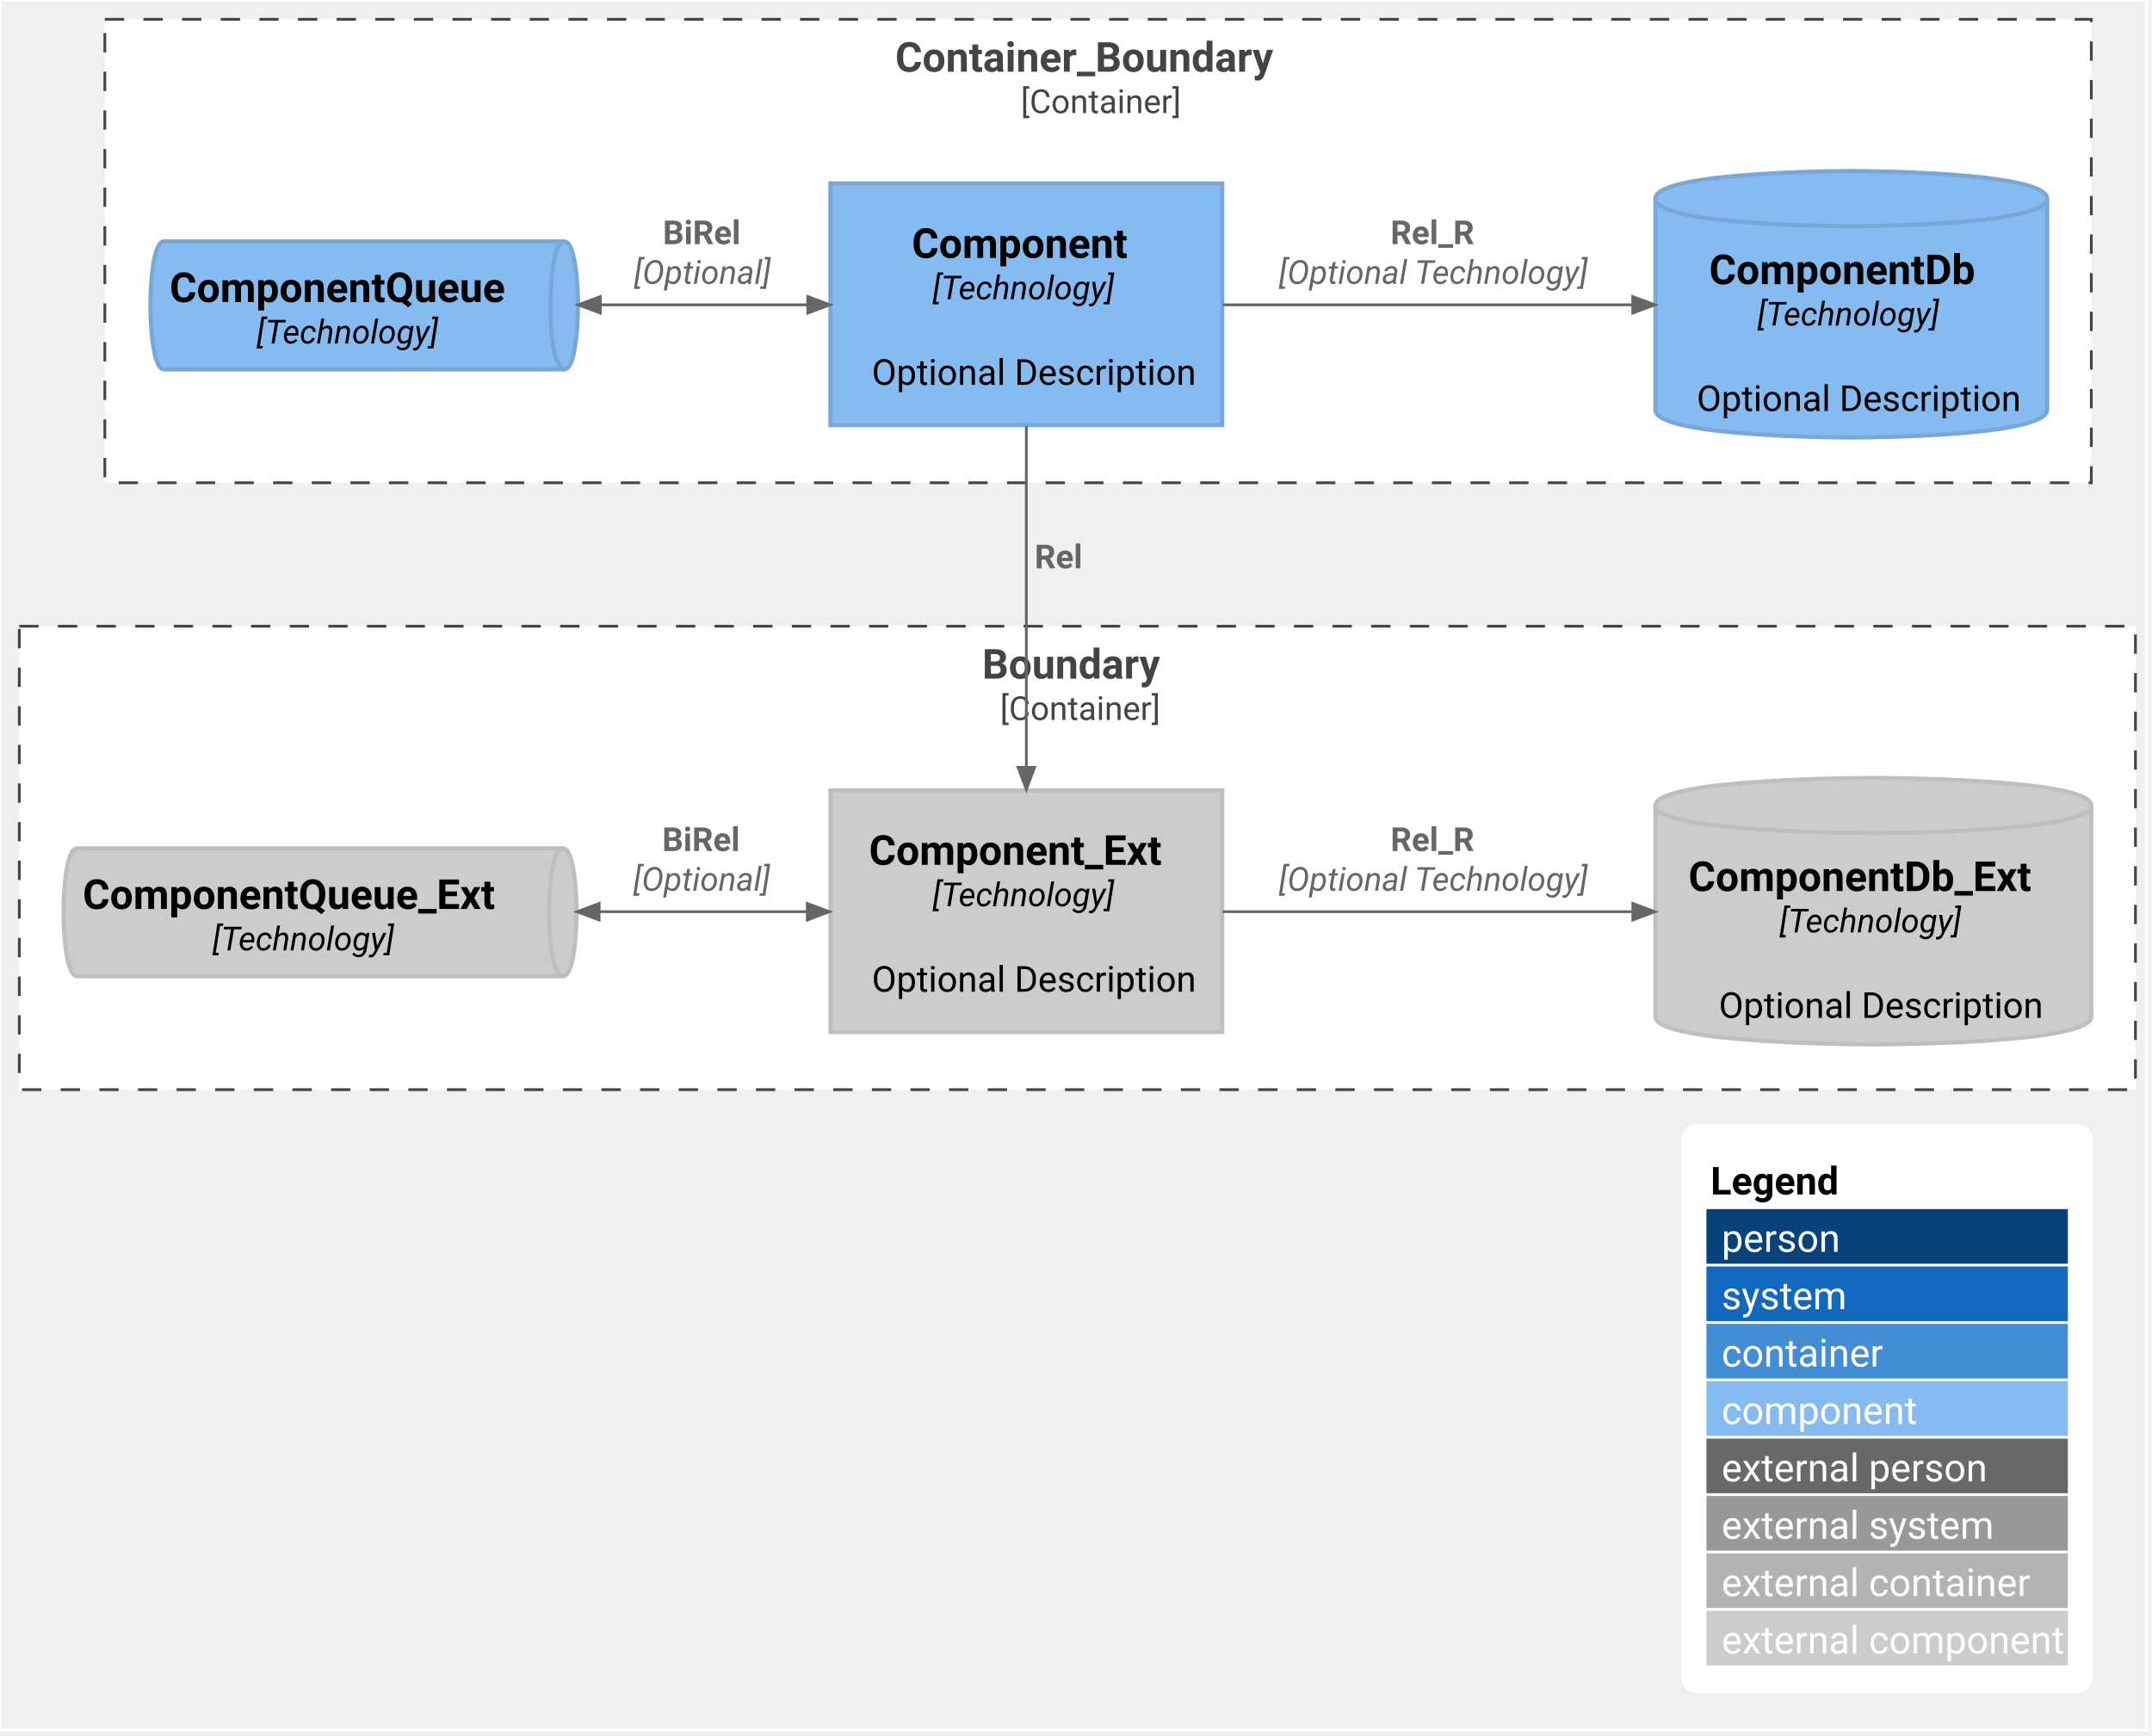
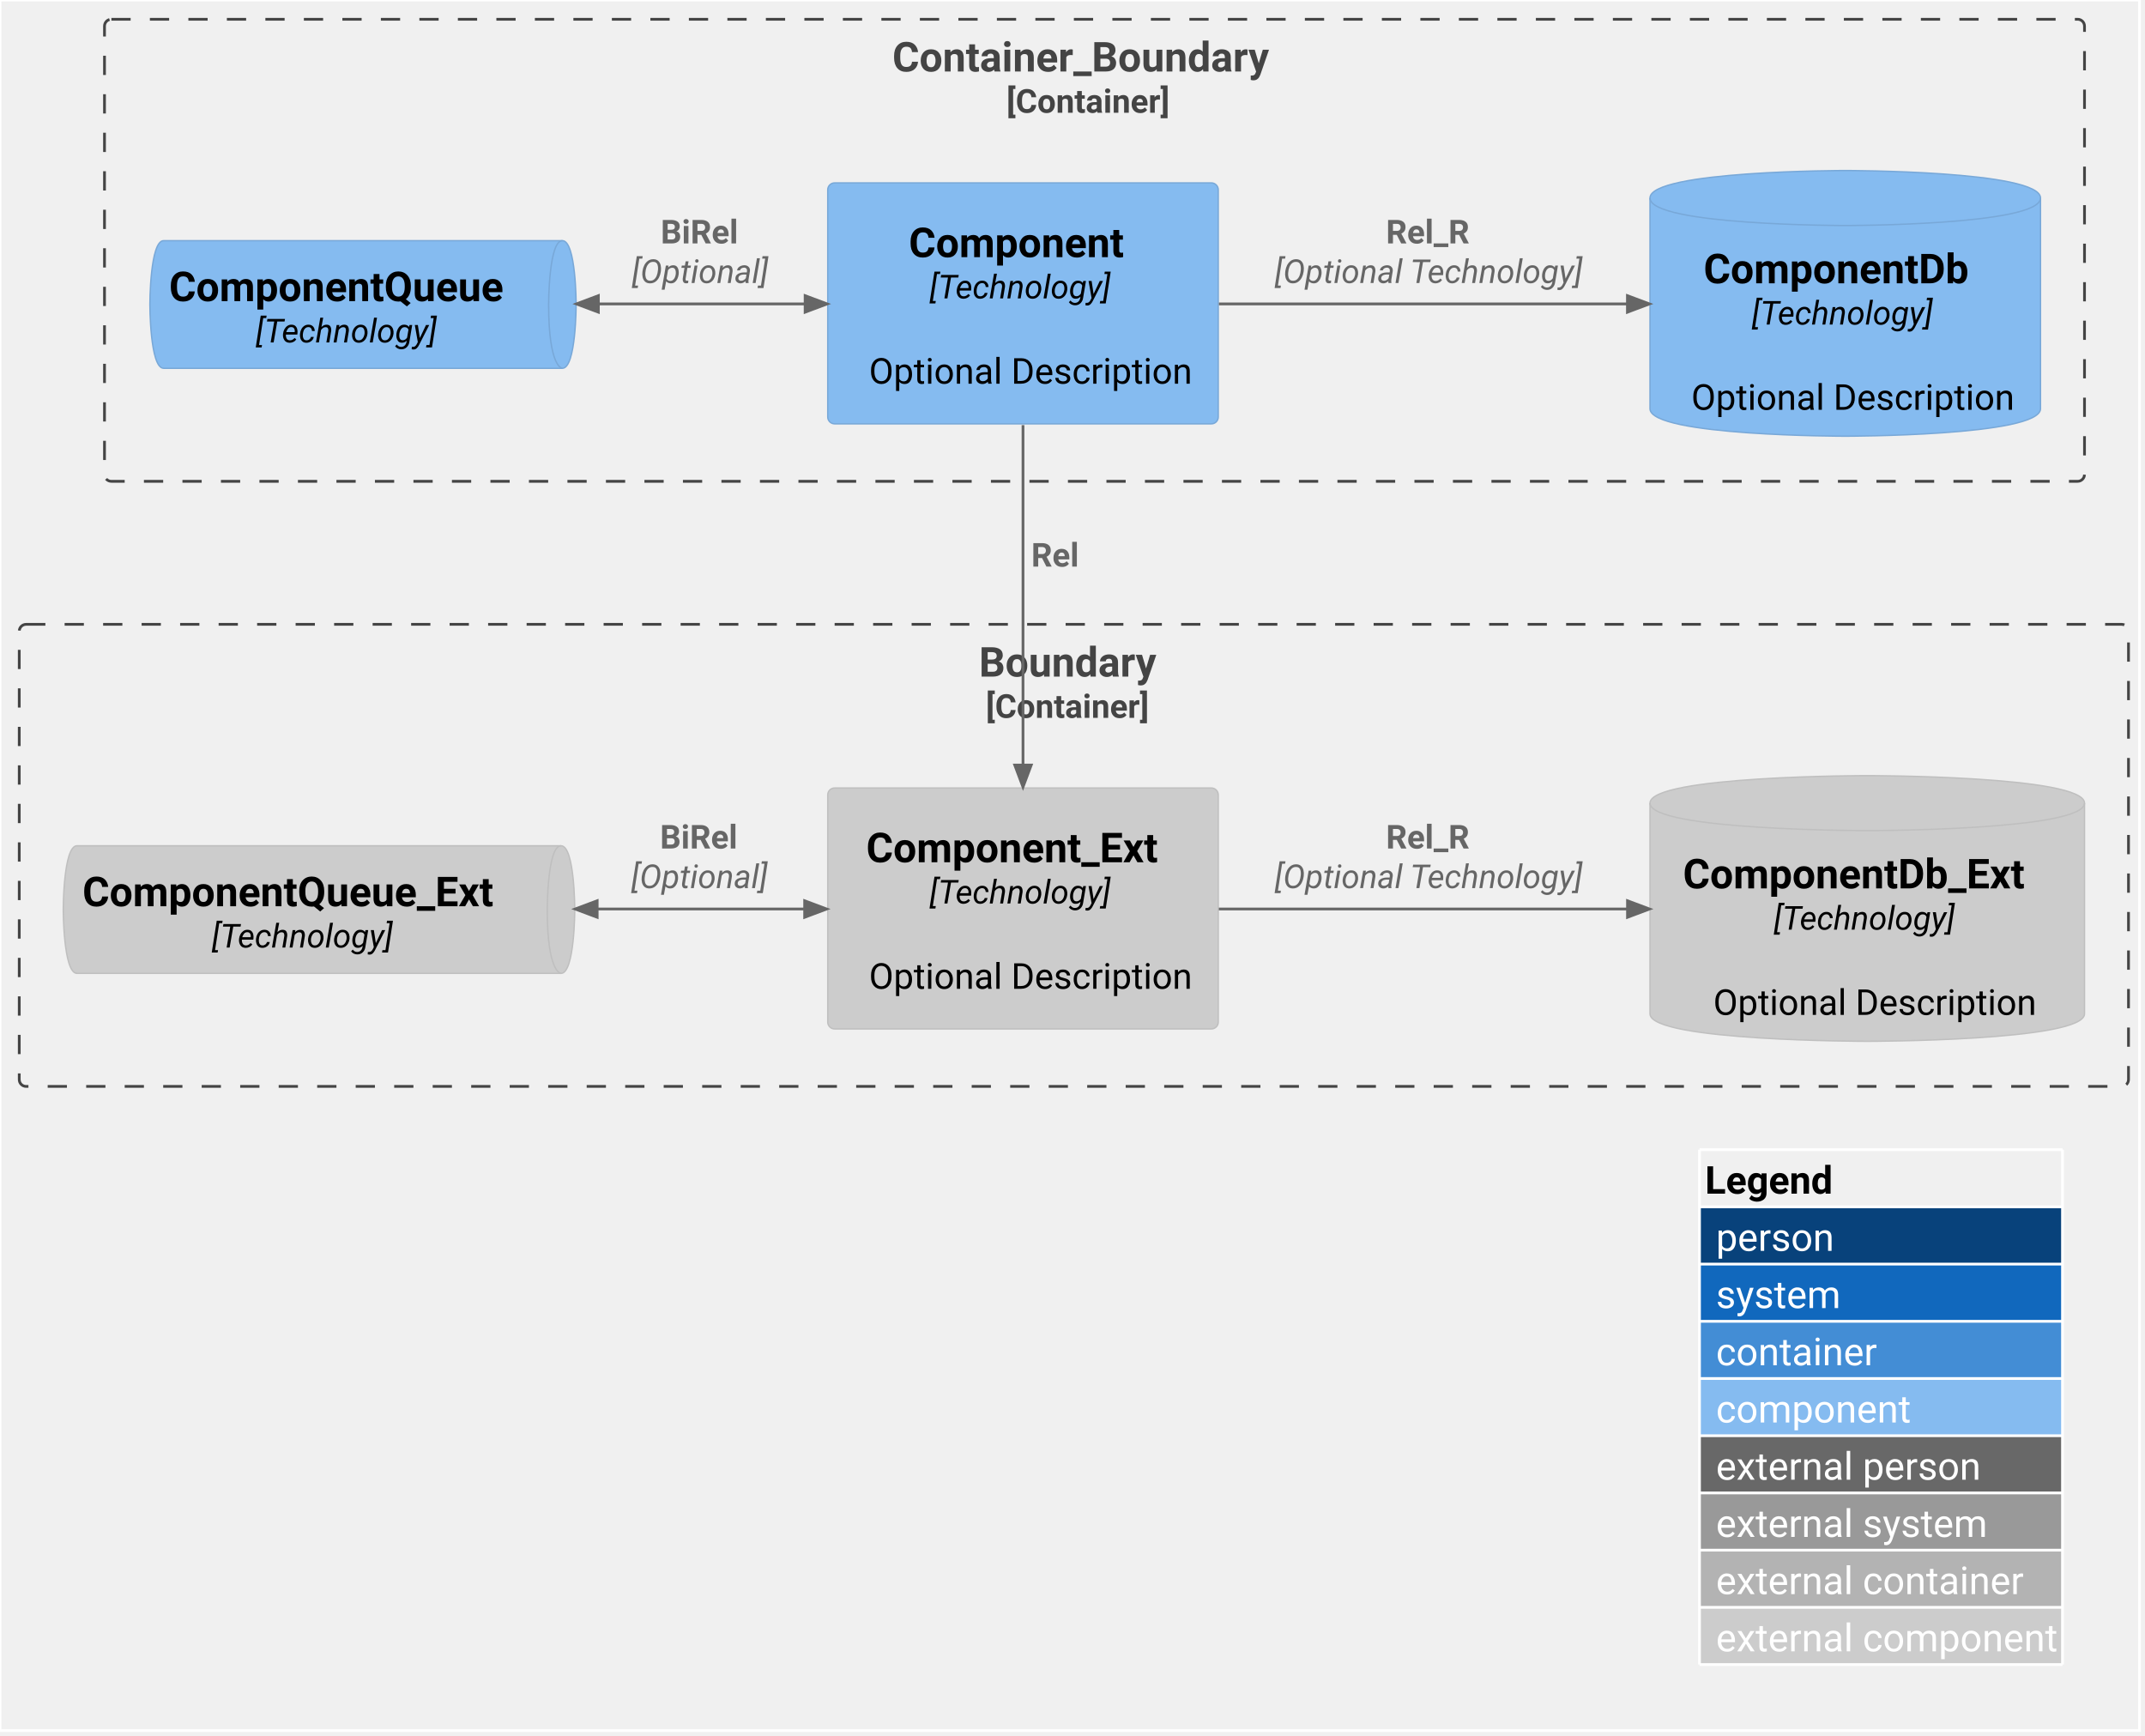
- <svg xmlns="http://www.w3.org/2000/svg" contentScriptType="application/ecmascript" contentStyleType="text/css" height="629px" preserveAspectRatio="none" style="width:780px;height:629px;background:#FFFFFF;" version="1.1" viewBox="0 0 780 629" width="780px" zoomAndPan="magnify">
+ <svg xmlns="http://www.w3.org/2000/svg" contentStyleType="text/css" height="631px" preserveAspectRatio="none" style="width:780px;height:631px;background:#FFFFFF;" version="1.1" viewBox="0 0 780 631" width="780px" zoomAndPan="magnify">
  <defs />
  <g>
-     <rect fill="none" height="627.199" style="stroke:#FFFFFF;stroke-width:1.0;" width="778" x="0" y="0" />
-     <rect fill="#FFFFFF" height="168" style="stroke:#444444;stroke-width:1.0;stroke-dasharray:7.0,7.0;" width="720" x="38" y="7" />
-     <text fill="#444444" font-family="Roboto" font-size="15" font-weight="bold" lengthAdjust="spacing" textLength="147" x="324.5" y="26">Container_Boundary</text>
-     <text fill="#444444" font-family="Roboto" font-size="12" lengthAdjust="spacing" textLength="56" x="370" y="41">[Container]</text>
-     <rect fill="#FFFFFF" height="168" style="stroke:#444444;stroke-width:1.0;stroke-dasharray:7.0,7.0;" width="767" x="7" y="227" />
-     <text fill="#444444" font-family="Roboto" font-size="15" font-weight="bold" lengthAdjust="spacing" textLength="69" x="356" y="246">Boundary</text>
-     <text fill="#444444" font-family="Roboto" font-size="12" lengthAdjust="spacing" textLength="56" x="362.5" y="261">[Container]</text>
-     <rect fill="#85BBF0" height="87.6" style="stroke:#78A8D8;stroke-width:1.5;" width="142" x="301" y="66.5" />
-     <text fill="#000000" font-family="Roboto" font-size="15" font-weight="bold" lengthAdjust="spacing" textLength="83" x="330.5" y="93.5">Component</text>
-     <text fill="#000000" font-family="Roboto" font-size="12" font-style="italic" lengthAdjust="spacing" textLength="68" x="338" y="108.5">[Technology]</text>
-     <text fill="#000000" font-family="Roboto" font-size="13" lengthAdjust="spacing" textLength="0" x="373.5" y="123.9" />
-     <text fill="#000000" font-family="Roboto" font-size="13" lengthAdjust="spacing" textLength="115" x="316" y="139.5">Optional Description</text>
-     <path d="M59.5,87.5 L204.5,87.5 C209.5,87.5 209.5,110.7 209.5,110.7 C209.5,110.7 209.5,133.9 204.5,133.9 L59.5,133.9 C54.5,133.9 54.5,110.7 54.5,110.7 C54.5,110.7 54.5,87.5 59.5,87.5 " fill="#85BBF0" style="stroke:#78A8D8;stroke-width:1.5;" />
-     <path d="M204.5,87.5 C199.5,87.5 199.5,110.7 199.5,110.7 C199.5,133.9 204.5,133.9 204.5,133.9 " fill="none" style="stroke:#78A8D8;stroke-width:1.5;" />
-     <text fill="#000000" font-family="Roboto" font-size="15" font-weight="bold" lengthAdjust="spacing" textLength="131" x="61.5" y="109.5">ComponentQueue</text>
-     <text fill="#000000" font-family="Roboto" font-size="12" font-style="italic" lengthAdjust="spacing" textLength="68" x="93" y="124.5">[Technology]</text>
-     <path d="M600,72 C600,62 671,62 671,62 C671,62 742,62 742,72 L742,148.6 C742,158.6 671,158.6 671,158.6 C671,158.6 600,158.6 600,148.6 L600,72 " fill="#85BBF0" style="stroke:#78A8D8;stroke-width:1.5;" />
-     <path d="M600,72 C600,82 671,82 671,82 C671,82 742,82 742,72 " fill="none" style="stroke:#78A8D8;stroke-width:1.5;" />
-     <text fill="#000000" font-family="Roboto" font-size="15" font-weight="bold" lengthAdjust="spacing" textLength="103" x="619.5" y="103">ComponentDb</text>
-     <text fill="#000000" font-family="Roboto" font-size="12" font-style="italic" lengthAdjust="spacing" textLength="68" x="637" y="118">[Technology]</text>
-     <text fill="#000000" font-family="Roboto" font-size="13" lengthAdjust="spacing" textLength="0" x="672.5" y="133.4" />
-     <text fill="#000000" font-family="Roboto" font-size="13" lengthAdjust="spacing" textLength="115" x="615" y="149">Optional Description</text>
-     <rect fill="#CCCCCC" height="87.6" style="stroke:#BFBFBF;stroke-width:1.5;" width="142" x="301" y="286.5" />
-     <text fill="#000000" font-family="Roboto" font-size="15" font-weight="bold" lengthAdjust="spacing" textLength="114" x="315" y="313.5">Component_Ext</text>
-     <text fill="#000000" font-family="Roboto" font-size="12" font-style="italic" lengthAdjust="spacing" textLength="68" x="338" y="328.5">[Technology]</text>
-     <text fill="#000000" font-family="Roboto" font-size="13" lengthAdjust="spacing" textLength="0" x="373.5" y="343.9" />
-     <text fill="#000000" font-family="Roboto" font-size="13" lengthAdjust="spacing" textLength="115" x="316" y="359.5">Optional Description</text>
-     <path d="M28,307.5 L204,307.5 C209,307.5 209,330.7 209,330.7 C209,330.7 209,353.9 204,353.9 L28,353.9 C23,353.9 23,330.7 23,330.7 C23,330.7 23,307.5 28,307.5 " fill="#CCCCCC" style="stroke:#BFBFBF;stroke-width:1.5;" />
-     <path d="M204,307.5 C199,307.5 199,330.7 199,330.7 C199,353.9 204,353.9 204,353.9 " fill="none" style="stroke:#BFBFBF;stroke-width:1.5;" />
-     <text fill="#000000" font-family="Roboto" font-size="15" font-weight="bold" lengthAdjust="spacing" textLength="162" x="30" y="329.5">ComponentQueue_Ext</text>
-     <text fill="#000000" font-family="Roboto" font-size="12" font-style="italic" lengthAdjust="spacing" textLength="68" x="77" y="344.5">[Technology]</text>
-     <path d="M600,292 C600,282 679,282 679,282 C679,282 758,282 758,292 L758,368.6 C758,378.6 679,378.6 679,378.6 C679,378.6 600,378.6 600,368.6 L600,292 " fill="#CCCCCC" style="stroke:#BFBFBF;stroke-width:1.5;" />
-     <path d="M600,292 C600,302 679,302 679,302 C679,302 758,302 758,292 " fill="none" style="stroke:#BFBFBF;stroke-width:1.5;" />
-     <text fill="#000000" font-family="Roboto" font-size="15" font-weight="bold" lengthAdjust="spacing" textLength="134" x="612" y="323">ComponentDb_Ext</text>
-     <text fill="#000000" font-family="Roboto" font-size="12" font-style="italic" lengthAdjust="spacing" textLength="68" x="645" y="338">[Technology]</text>
-     <text fill="#000000" font-family="Roboto" font-size="13" lengthAdjust="spacing" textLength="0" x="680.5" y="353.4" />
-     <text fill="#000000" font-family="Roboto" font-size="13" lengthAdjust="spacing" textLength="115" x="623" y="369">Optional Description</text>
-     <path d="M443.24,110.5 C487.89,110.5 545.5,110.5 591.61,110.5 " fill="none" id="component1-to-cdb" style="stroke:#666666;stroke-width:1.0;" />
-     <polygon fill="#666666" points="599.79,110.5,591.79,107.5,591.79,113.5,599.79,110.5" style="stroke:#666666;stroke-width:1.0;" />
-     <text fill="#666666" font-family="Roboto" font-size="12" font-weight="bold" lengthAdjust="spacing" textLength="35" x="504" y="88.5">Rel_R</text>
-     <text fill="#666666" font-family="Roboto" font-size="12" font-style="italic" lengthAdjust="spacing" textLength="116" x="463.5" y="102.9">[Optional Technology]</text>
-     <path d="M217.93,110.5 C242.32,110.5 268.76,110.5 292.74,110.5 " fill="none" id="cqueue-component1" style="stroke:#666666;stroke-width:1.0;" />
-     <polygon fill="#666666" points="300.77,110.5,292.77,107.5,292.77,113.5,300.77,110.5" style="stroke:#666666;stroke-width:1.0;" />
-     <polygon fill="#666666" points="209.59,110.5,217.59,113.5,217.59,107.5,209.59,110.5" style="stroke:#666666;stroke-width:1.0;" />
-     <text fill="#666666" font-family="Roboto" font-size="12" font-weight="bold" lengthAdjust="spacing" textLength="30" x="240.25" y="88.5">BiRel</text>
-     <text fill="#666666" font-family="Roboto" font-size="12" font-style="italic" lengthAdjust="spacing" textLength="51" x="229.75" y="102.9">[Optional]</text>
-     <path d="M443.2,330.5 C487.49,330.5 544.76,330.5 591.76,330.5 " fill="none" id="component2-to-cdb2" style="stroke:#666666;stroke-width:1.0;" />
-     <polygon fill="#666666" points="599.82,330.5,591.82,327.5,591.82,333.5,599.82,330.5" style="stroke:#666666;stroke-width:1.0;" />
-     <text fill="#666666" font-family="Roboto" font-size="12" font-weight="bold" lengthAdjust="spacing" textLength="35" x="504" y="308.5">Rel_R</text>
-     <text fill="#666666" font-family="Roboto" font-size="12" font-style="italic" lengthAdjust="spacing" textLength="116" x="463.5" y="322.9">[Optional Technology]</text>
-     <path d="M217.34,330.5 C242.26,330.5 268.59,330.5 292.32,330.5 " fill="none" id="cqueue2-component2" style="stroke:#666666;stroke-width:1.0;" />
-     <polygon fill="#666666" points="300.6,330.5,292.6,327.5,292.6,333.5,300.6,330.5" style="stroke:#666666;stroke-width:1.0;" />
-     <polygon fill="#666666" points="209.15,330.5,217.15,333.5,217.15,327.5,209.15,330.5" style="stroke:#666666;stroke-width:1.0;" />
-     <text fill="#666666" font-family="Roboto" font-size="12" font-weight="bold" lengthAdjust="spacing" textLength="30" x="240" y="308.5">BiRel</text>
-     <text fill="#666666" font-family="Roboto" font-size="12" font-style="italic" lengthAdjust="spacing" textLength="51" x="229.5" y="322.9">[Optional]</text>
-     <path d="M372,154.57 C372,189.99 372,240.28 372,277.85 " fill="none" id="component1-to-component2" style="stroke:#666666;stroke-width:1.0;" />
-     <polygon fill="#666666" points="372,286.15,375,278.15,369,278.15,372,286.15" style="stroke:#666666;stroke-width:1.0;" />
-     <text fill="#666666" font-family="Roboto" font-size="12" font-weight="bold" lengthAdjust="spacing" textLength="19" x="375" y="206">Rel</text>
-     <rect fill="#FFFFFF" height="205.199" rx="5" ry="5" style="stroke:#FFFFFF;stroke-width:1.0;" width="148" x="610" y="408" />
-     <text fill="#000000" font-family="Roboto" font-size="14" font-weight="bold" lengthAdjust="spacing" textLength="52" x="620" y="433">Legend</text>
-     <text fill="#FFFFFF" font-family="Roboto" font-size="14" lengthAdjust="spacing" textLength="0" x="676" y="433" />
-     <rect fill="#08427B" height="20.8" style="stroke:none;stroke-width:1.0;" width="132" x="618" y="437.8" />
-     <text fill="#FFFFFF" font-family="Roboto" font-size="14" lengthAdjust="spacing" textLength="42" x="624" y="453.8">person</text>
-     <rect fill="#1168BD" height="20.8" style="stroke:none;stroke-width:1.0;" width="132" x="618" y="458.6" />
-     <text fill="#FFFFFF" font-family="Roboto" font-size="14" lengthAdjust="spacing" textLength="43" x="624" y="474.6">system</text>
-     <rect fill="#438DD5" height="20.8" style="stroke:none;stroke-width:1.0;" width="132" x="618" y="479.4" />
-     <text fill="#FFFFFF" font-family="Roboto" font-size="14" lengthAdjust="spacing" textLength="57" x="624" y="495.4">container</text>
-     <rect fill="#85BBF0" height="20.8" style="stroke:none;stroke-width:1.0;" width="132" x="618" y="500.2" />
-     <text fill="#FFFFFF" font-family="Roboto" font-size="14" lengthAdjust="spacing" textLength="67" x="624" y="516.2">component</text>
-     <rect fill="#686868" height="20.8" style="stroke:none;stroke-width:1.0;" width="132" x="618" y="521" />
-     <text fill="#FFFFFF" font-family="Roboto" font-size="14" lengthAdjust="spacing" textLength="95" x="624" y="537">external person</text>
-     <rect fill="#999999" height="20.8" style="stroke:none;stroke-width:1.0;" width="132" x="618" y="541.8" />
-     <text fill="#FFFFFF" font-family="Roboto" font-size="14" lengthAdjust="spacing" textLength="96" x="624" y="557.799">external system</text>
-     <rect fill="#B3B3B3" height="20.8" style="stroke:none;stroke-width:1.0;" width="132" x="618" y="562.6" />
-     <text fill="#FFFFFF" font-family="Roboto" font-size="14" lengthAdjust="spacing" textLength="110" x="624" y="578.599">external container</text>
-     <rect fill="#CCCCCC" height="20.8" style="stroke:none;stroke-width:1.0;" width="132" x="618" y="583.399" />
-     <text fill="#FFFFFF" font-family="Roboto" font-size="14" lengthAdjust="spacing" textLength="120" x="624" y="599.399">external component</text>
-     <line style="stroke:#FFFFFF;stroke-width:1.0;" x1="618" x2="750" y1="417" y2="417" />
-     <line style="stroke:#FFFFFF;stroke-width:1.0;" x1="618" x2="750" y1="437.8" y2="437.8" />
-     <line style="stroke:#FFFFFF;stroke-width:1.0;" x1="618" x2="750" y1="458.6" y2="458.6" />
-     <line style="stroke:#FFFFFF;stroke-width:1.0;" x1="618" x2="750" y1="479.4" y2="479.4" />
-     <line style="stroke:#FFFFFF;stroke-width:1.0;" x1="618" x2="750" y1="500.2" y2="500.2" />
-     <line style="stroke:#FFFFFF;stroke-width:1.0;" x1="618" x2="750" y1="521" y2="521" />
-     <line style="stroke:#FFFFFF;stroke-width:1.0;" x1="618" x2="750" y1="541.8" y2="541.8" />
-     <line style="stroke:#FFFFFF;stroke-width:1.0;" x1="618" x2="750" y1="562.6" y2="562.6" />
-     <line style="stroke:#FFFFFF;stroke-width:1.0;" x1="618" x2="750" y1="583.399" y2="583.399" />
-     <line style="stroke:#FFFFFF;stroke-width:1.0;" x1="618" x2="750" y1="604.199" y2="604.199" />
-     <line style="stroke:#FFFFFF;stroke-width:1.0;" x1="618" x2="618" y1="417" y2="604.199" />
-     <line style="stroke:#FFFFFF;stroke-width:1.0;" x1="750" x2="750" y1="417" y2="604.199" />
+     <rect fill="none" height="629.199" style="stroke:#FFFFFF;stroke-width:1.0;" width="778" x="0" y="0" />
+     <g id="cluster_boundary1">
+       <rect height="168" rx="2.5" ry="2.5" style="stroke:#444444;stroke-width:1.0;fill:none;stroke-dasharray:7.0,7.0;" width="720" x="38" y="7" />
+       <text fill="#444444" font-family="Roboto" font-size="15" font-weight="bold" lengthAdjust="spacing" textLength="147" x="324.5" y="26">Container_Boundary</text>
+       <text fill="#444444" font-family="Roboto" font-size="12" font-weight="bold" lengthAdjust="spacing" textLength="64" x="366" y="41">[Container]</text>
+     </g>
+     <g id="cluster_boundary2">
+       <rect height="168" rx="2.5" ry="2.5" style="stroke:#444444;stroke-width:1.0;fill:none;stroke-dasharray:7.0,7.0;" width="767" x="7" y="227" />
+       <text fill="#444444" font-family="Roboto" font-size="15" font-weight="bold" lengthAdjust="spacing" textLength="69" x="356" y="246">Boundary</text>
+       <text fill="#444444" font-family="Roboto" font-size="12" font-weight="bold" lengthAdjust="spacing" textLength="64" x="358.5" y="261">[Container]</text>
+     </g>
+     <g id="elem_component1">
+       <rect fill="#85BBF0" height="87.6" rx="2.5" ry="2.5" style="stroke:#78A8D8;stroke-width:0.5;" width="142" x="301" y="66.5" />
+       <text fill="#000000" font-family="Roboto" font-size="15" font-weight="bold" lengthAdjust="spacing" textLength="83" x="330.5" y="93.5">Component</text>
+       <text fill="#000000" font-family="Roboto" font-size="12" font-style="italic" lengthAdjust="spacing" textLength="68" x="338" y="108.5">[Technology]</text>
+       <text fill="#000000" font-family="Roboto" font-size="13" lengthAdjust="spacing" textLength="4" x="370.5" y="123.9"> </text>
+       <text fill="#000000" font-family="Roboto" font-size="13" lengthAdjust="spacing" textLength="115" x="316" y="139.5">Optional Description</text>
+     </g>
+     <g id="elem_cqueue">
+       <path d="M59.5,87.5 L204.5,87.5 C209.5,87.5 209.5,110.7 209.5,110.7 C209.5,110.7 209.5,133.9 204.5,133.9 L59.5,133.9 C54.5,133.9 54.5,110.7 54.5,110.7 C54.5,110.7 54.5,87.5 59.5,87.5 " fill="#85BBF0" style="stroke:#78A8D8;stroke-width:0.5;" />
+       <path d="M204.5,87.5 C199.5,87.5 199.5,110.7 199.5,110.7 C199.5,133.9 204.5,133.9 204.5,133.9 " fill="none" style="stroke:#78A8D8;stroke-width:0.5;" />
+       <text fill="#000000" font-family="Roboto" font-size="15" font-weight="bold" lengthAdjust="spacing" textLength="131" x="61.5" y="109.5">ComponentQueue</text>
+       <text fill="#000000" font-family="Roboto" font-size="12" font-style="italic" lengthAdjust="spacing" textLength="68" x="93" y="124.5">[Technology]</text>
+     </g>
+     <g id="elem_cdb">
+       <path d="M600,72 C600,62 671,62 671,62 C671,62 742,62 742,72 L742,148.6 C742,158.6 671,158.6 671,158.6 C671,158.6 600,158.6 600,148.6 L600,72 " fill="#85BBF0" style="stroke:#78A8D8;stroke-width:0.5;" />
+       <path d="M600,72 C600,82 671,82 671,82 C671,82 742,82 742,72 " fill="none" style="stroke:#78A8D8;stroke-width:0.5;" />
+       <text fill="#000000" font-family="Roboto" font-size="15" font-weight="bold" lengthAdjust="spacing" textLength="103" x="619.5" y="103">ComponentDb</text>
+       <text fill="#000000" font-family="Roboto" font-size="12" font-style="italic" lengthAdjust="spacing" textLength="68" x="637" y="118">[Technology]</text>
+       <text fill="#000000" font-family="Roboto" font-size="13" lengthAdjust="spacing" textLength="4" x="669.5" y="133.4"> </text>
+       <text fill="#000000" font-family="Roboto" font-size="13" lengthAdjust="spacing" textLength="115" x="615" y="149">Optional Description</text>
+     </g>
+     <g id="elem_component2">
+       <rect fill="#CCCCCC" height="87.6" rx="2.5" ry="2.5" style="stroke:#BFBFBF;stroke-width:0.5;" width="142" x="301" y="286.5" />
+       <text fill="#000000" font-family="Roboto" font-size="15" font-weight="bold" lengthAdjust="spacing" textLength="114" x="315" y="313.5">Component_Ext</text>
+       <text fill="#000000" font-family="Roboto" font-size="12" font-style="italic" lengthAdjust="spacing" textLength="68" x="338" y="328.5">[Technology]</text>
+       <text fill="#000000" font-family="Roboto" font-size="13" lengthAdjust="spacing" textLength="4" x="370.5" y="343.9"> </text>
+       <text fill="#000000" font-family="Roboto" font-size="13" lengthAdjust="spacing" textLength="115" x="316" y="359.5">Optional Description</text>
+     </g>
+     <g id="elem_cqueue2">
+       <path d="M28,307.5 L204,307.5 C209,307.5 209,330.7 209,330.7 C209,330.7 209,353.9 204,353.9 L28,353.9 C23,353.9 23,330.7 23,330.7 C23,330.7 23,307.5 28,307.5 " fill="#CCCCCC" style="stroke:#BFBFBF;stroke-width:0.5;" />
+       <path d="M204,307.5 C199,307.5 199,330.7 199,330.7 C199,353.9 204,353.9 204,353.9 " fill="none" style="stroke:#BFBFBF;stroke-width:0.5;" />
+       <text fill="#000000" font-family="Roboto" font-size="15" font-weight="bold" lengthAdjust="spacing" textLength="162" x="30" y="329.5">ComponentQueue_Ext</text>
+       <text fill="#000000" font-family="Roboto" font-size="12" font-style="italic" lengthAdjust="spacing" textLength="68" x="77" y="344.5">[Technology]</text>
+     </g>
+     <g id="elem_cdb2">
+       <path d="M600,292 C600,282 679,282 679,282 C679,282 758,282 758,292 L758,368.6 C758,378.6 679,378.6 679,378.6 C679,378.6 600,378.6 600,368.6 L600,292 " fill="#CCCCCC" style="stroke:#BFBFBF;stroke-width:0.5;" />
+       <path d="M600,292 C600,302 679,302 679,302 C679,302 758,302 758,292 " fill="none" style="stroke:#BFBFBF;stroke-width:0.5;" />
+       <text fill="#000000" font-family="Roboto" font-size="15" font-weight="bold" lengthAdjust="spacing" textLength="134" x="612" y="323">ComponentDb_Ext</text>
+       <text fill="#000000" font-family="Roboto" font-size="12" font-style="italic" lengthAdjust="spacing" textLength="68" x="645" y="338">[Technology]</text>
+       <text fill="#000000" font-family="Roboto" font-size="13" lengthAdjust="spacing" textLength="4" x="677.5" y="353.4"> </text>
+       <text fill="#000000" font-family="Roboto" font-size="13" lengthAdjust="spacing" textLength="115" x="623" y="369">Optional Description</text>
+     </g>
+     <g id="link_component1_cdb">
+       <path d="M443.24,110.5 C487.89,110.5 545.5,110.5 591.61,110.5 " fill="none" id="component1-to-cdb" style="stroke:#666666;stroke-width:1.0;" />
+       <polygon fill="#666666" points="599.79,110.5,591.79,107.5,591.79,113.5,599.79,110.5" style="stroke:#666666;stroke-width:1.0;" />
+       <text fill="#666666" font-family="Roboto" font-size="12" font-weight="bold" lengthAdjust="spacing" textLength="35" x="504" y="88.5">Rel_R</text>
+       <text fill="#666666" font-family="Roboto" font-size="12" font-style="italic" lengthAdjust="spacing" textLength="116" x="463.5" y="102.9">[Optional Technology]</text>
+     </g>
+     <g id="link_cqueue_component1">
+       <path d="M217.93,110.5 C242.32,110.5 268.76,110.5 292.74,110.5 " fill="none" id="cqueue-component1" style="stroke:#666666;stroke-width:1.0;" />
+       <polygon fill="#666666" points="300.77,110.5,292.77,107.5,292.77,113.5,300.77,110.5" style="stroke:#666666;stroke-width:1.0;" />
+       <polygon fill="#666666" points="209.59,110.5,217.59,113.5,217.59,107.5,209.59,110.5" style="stroke:#666666;stroke-width:1.0;" />
+       <text fill="#666666" font-family="Roboto" font-size="12" font-weight="bold" lengthAdjust="spacing" textLength="30" x="240.25" y="88.5">BiRel</text>
+       <text fill="#666666" font-family="Roboto" font-size="12" font-style="italic" lengthAdjust="spacing" textLength="51" x="229.75" y="102.9">[Optional]</text>
+     </g>
+     <g id="link_component2_cdb2">
+       <path d="M443.2,330.5 C487.49,330.5 544.76,330.5 591.76,330.5 " fill="none" id="component2-to-cdb2" style="stroke:#666666;stroke-width:1.0;" />
+       <polygon fill="#666666" points="599.82,330.5,591.82,327.5,591.82,333.5,599.82,330.5" style="stroke:#666666;stroke-width:1.0;" />
+       <text fill="#666666" font-family="Roboto" font-size="12" font-weight="bold" lengthAdjust="spacing" textLength="35" x="504" y="308.5">Rel_R</text>
+       <text fill="#666666" font-family="Roboto" font-size="12" font-style="italic" lengthAdjust="spacing" textLength="116" x="463.5" y="322.9">[Optional Technology]</text>
+     </g>
+     <g id="link_cqueue2_component2">
+       <path d="M217.34,330.5 C242.26,330.5 268.59,330.5 292.32,330.5 " fill="none" id="cqueue2-component2" style="stroke:#666666;stroke-width:1.0;" />
+       <polygon fill="#666666" points="300.6,330.5,292.6,327.5,292.6,333.5,300.6,330.5" style="stroke:#666666;stroke-width:1.0;" />
+       <polygon fill="#666666" points="209.15,330.5,217.15,333.5,217.15,327.5,209.15,330.5" style="stroke:#666666;stroke-width:1.0;" />
+       <text fill="#666666" font-family="Roboto" font-size="12" font-weight="bold" lengthAdjust="spacing" textLength="30" x="240" y="308.5">BiRel</text>
+       <text fill="#666666" font-family="Roboto" font-size="12" font-style="italic" lengthAdjust="spacing" textLength="51" x="229.5" y="322.9">[Optional]</text>
+     </g>
+     <g id="link_component1_component2">
+       <path d="M372,154.57 C372,189.99 372,240.28 372,277.85 " fill="none" id="component1-to-component2" style="stroke:#666666;stroke-width:1.0;" />
+       <polygon fill="#666666" points="372,286.15,375,278.15,369,278.15,372,286.15" style="stroke:#666666;stroke-width:1.0;" />
+       <text fill="#666666" font-family="Roboto" font-size="12" font-weight="bold" lengthAdjust="spacing" textLength="19" x="375" y="206">Rel</text>
+     </g>
+     <rect height="207.199" rx="7.5" ry="7.5" style="stroke:#00000000;stroke-width:1.0;fill:none;" width="148" x="610" y="408" />
+     <text fill="#000000" font-family="Roboto" font-size="14" font-weight="bold" lengthAdjust="spacing" textLength="52" x="620" y="434">Legend</text>
+     <text fill="#FFFFFF" font-family="Roboto" font-size="14" lengthAdjust="spacing" textLength="4" x="672" y="434"> </text>
+     <rect fill="#08427B" height="20.8" style="stroke:none;stroke-width:1.0;" width="132" x="618" y="438.8" />
+     <text fill="#FFFFFF" font-family="Roboto" font-size="14" lengthAdjust="spacing" textLength="42" x="624" y="454.8">person</text>
+     <rect fill="#1168BD" height="20.8" style="stroke:none;stroke-width:1.0;" width="132" x="618" y="459.6" />
+     <text fill="#FFFFFF" font-family="Roboto" font-size="14" lengthAdjust="spacing" textLength="43" x="624" y="475.6">system</text>
+     <rect fill="#438DD5" height="20.8" style="stroke:none;stroke-width:1.0;" width="132" x="618" y="480.4" />
+     <text fill="#FFFFFF" font-family="Roboto" font-size="14" lengthAdjust="spacing" textLength="57" x="624" y="496.4">container</text>
+     <rect fill="#85BBF0" height="20.8" style="stroke:none;stroke-width:1.0;" width="132" x="618" y="501.2" />
+     <text fill="#FFFFFF" font-family="Roboto" font-size="14" lengthAdjust="spacing" textLength="67" x="624" y="517.2">component</text>
+     <rect fill="#686868" height="20.8" style="stroke:none;stroke-width:1.0;" width="132" x="618" y="522" />
+     <text fill="#FFFFFF" font-family="Roboto" font-size="14" lengthAdjust="spacing" textLength="95" x="624" y="538">external person</text>
+     <rect fill="#999999" height="20.8" style="stroke:none;stroke-width:1.0;" width="132" x="618" y="542.8" />
+     <text fill="#FFFFFF" font-family="Roboto" font-size="14" lengthAdjust="spacing" textLength="96" x="624" y="558.799">external system</text>
+     <rect fill="#B3B3B3" height="20.8" style="stroke:none;stroke-width:1.0;" width="132" x="618" y="563.6" />
+     <text fill="#FFFFFF" font-family="Roboto" font-size="14" lengthAdjust="spacing" textLength="110" x="624" y="579.599">external container</text>
+     <rect fill="#CCCCCC" height="20.8" style="stroke:none;stroke-width:1.0;" width="132" x="618" y="584.399" />
+     <text fill="#FFFFFF" font-family="Roboto" font-size="14" lengthAdjust="spacing" textLength="120" x="624" y="600.399">external component</text>
+     <line style="stroke:#FFFFFF;stroke-width:1.0;" x1="618" x2="750" y1="418" y2="418" />
+     <line style="stroke:#FFFFFF;stroke-width:1.0;" x1="618" x2="750" y1="438.8" y2="438.8" />
+     <line style="stroke:#FFFFFF;stroke-width:1.0;" x1="618" x2="750" y1="459.6" y2="459.6" />
+     <line style="stroke:#FFFFFF;stroke-width:1.0;" x1="618" x2="750" y1="480.4" y2="480.4" />
+     <line style="stroke:#FFFFFF;stroke-width:1.0;" x1="618" x2="750" y1="501.2" y2="501.2" />
+     <line style="stroke:#FFFFFF;stroke-width:1.0;" x1="618" x2="750" y1="522" y2="522" />
+     <line style="stroke:#FFFFFF;stroke-width:1.0;" x1="618" x2="750" y1="542.8" y2="542.8" />
+     <line style="stroke:#FFFFFF;stroke-width:1.0;" x1="618" x2="750" y1="563.6" y2="563.6" />
+     <line style="stroke:#FFFFFF;stroke-width:1.0;" x1="618" x2="750" y1="584.399" y2="584.399" />
+     <line style="stroke:#FFFFFF;stroke-width:1.0;" x1="618" x2="750" y1="605.199" y2="605.199" />
+     <line style="stroke:#FFFFFF;stroke-width:1.0;" x1="618" x2="618" y1="418" y2="605.199" />
+     <line style="stroke:#FFFFFF;stroke-width:1.0;" x1="750" x2="750" y1="418" y2="605.199" />
  </g>
</svg>
